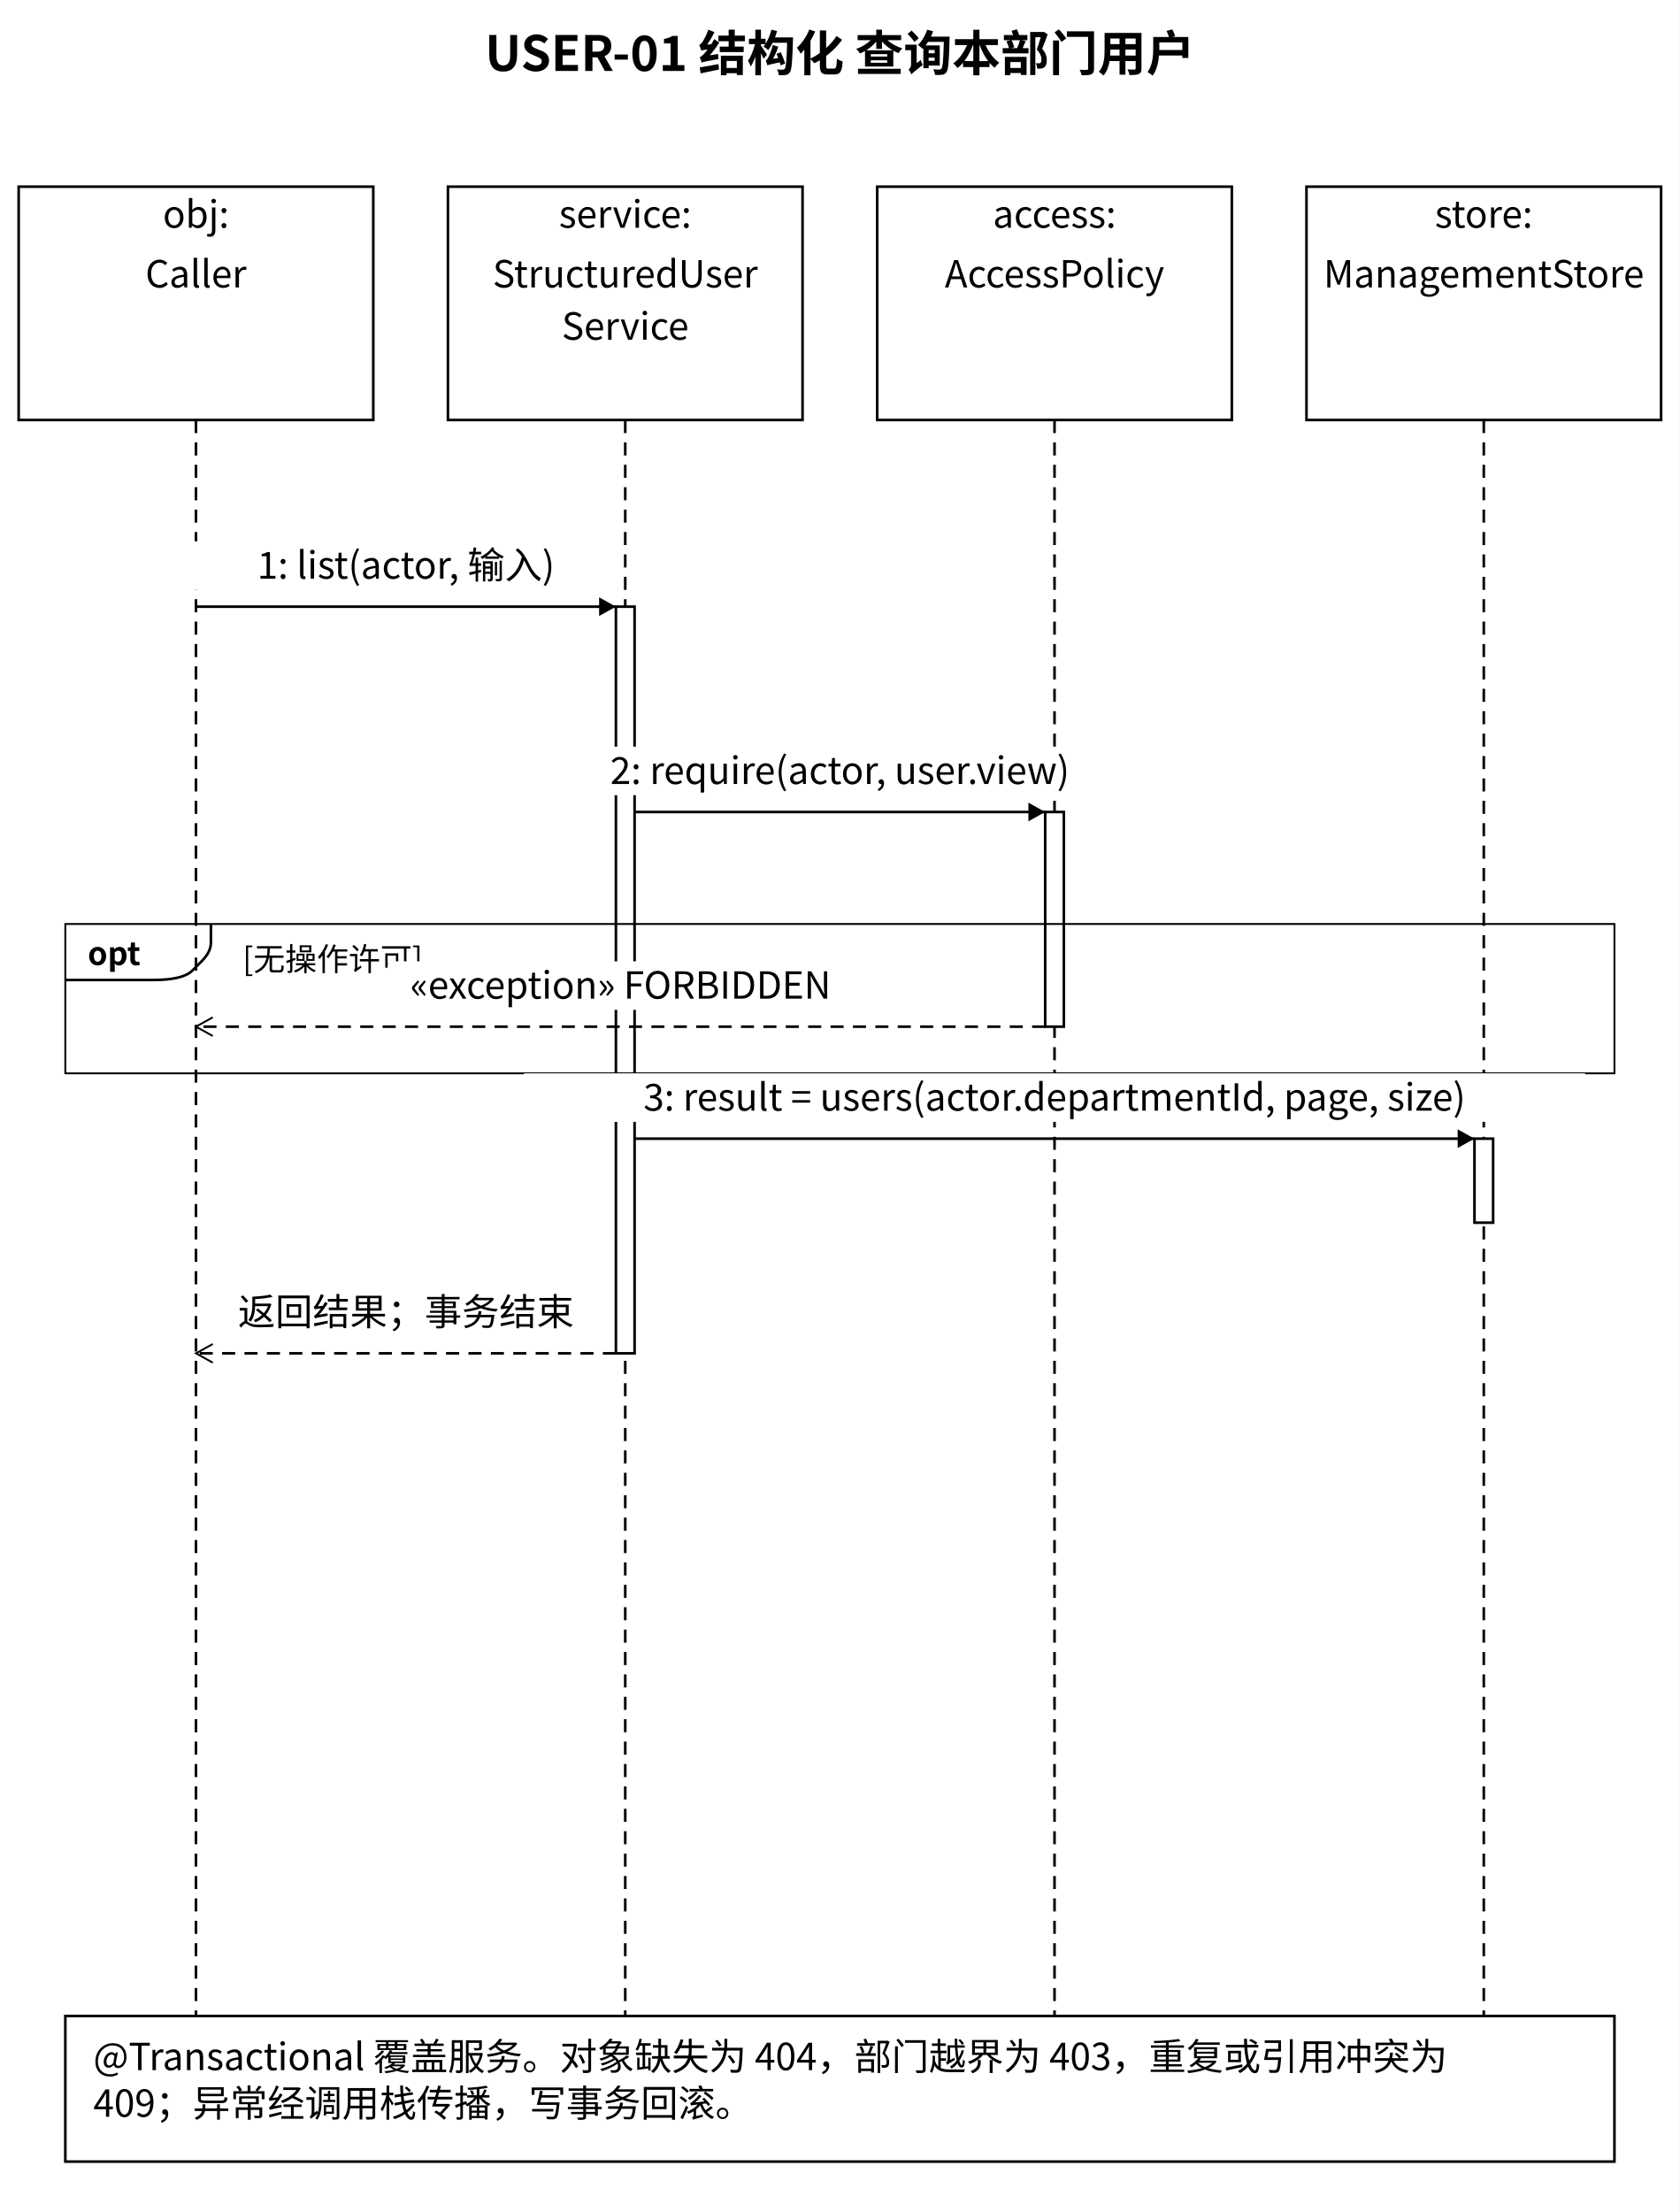
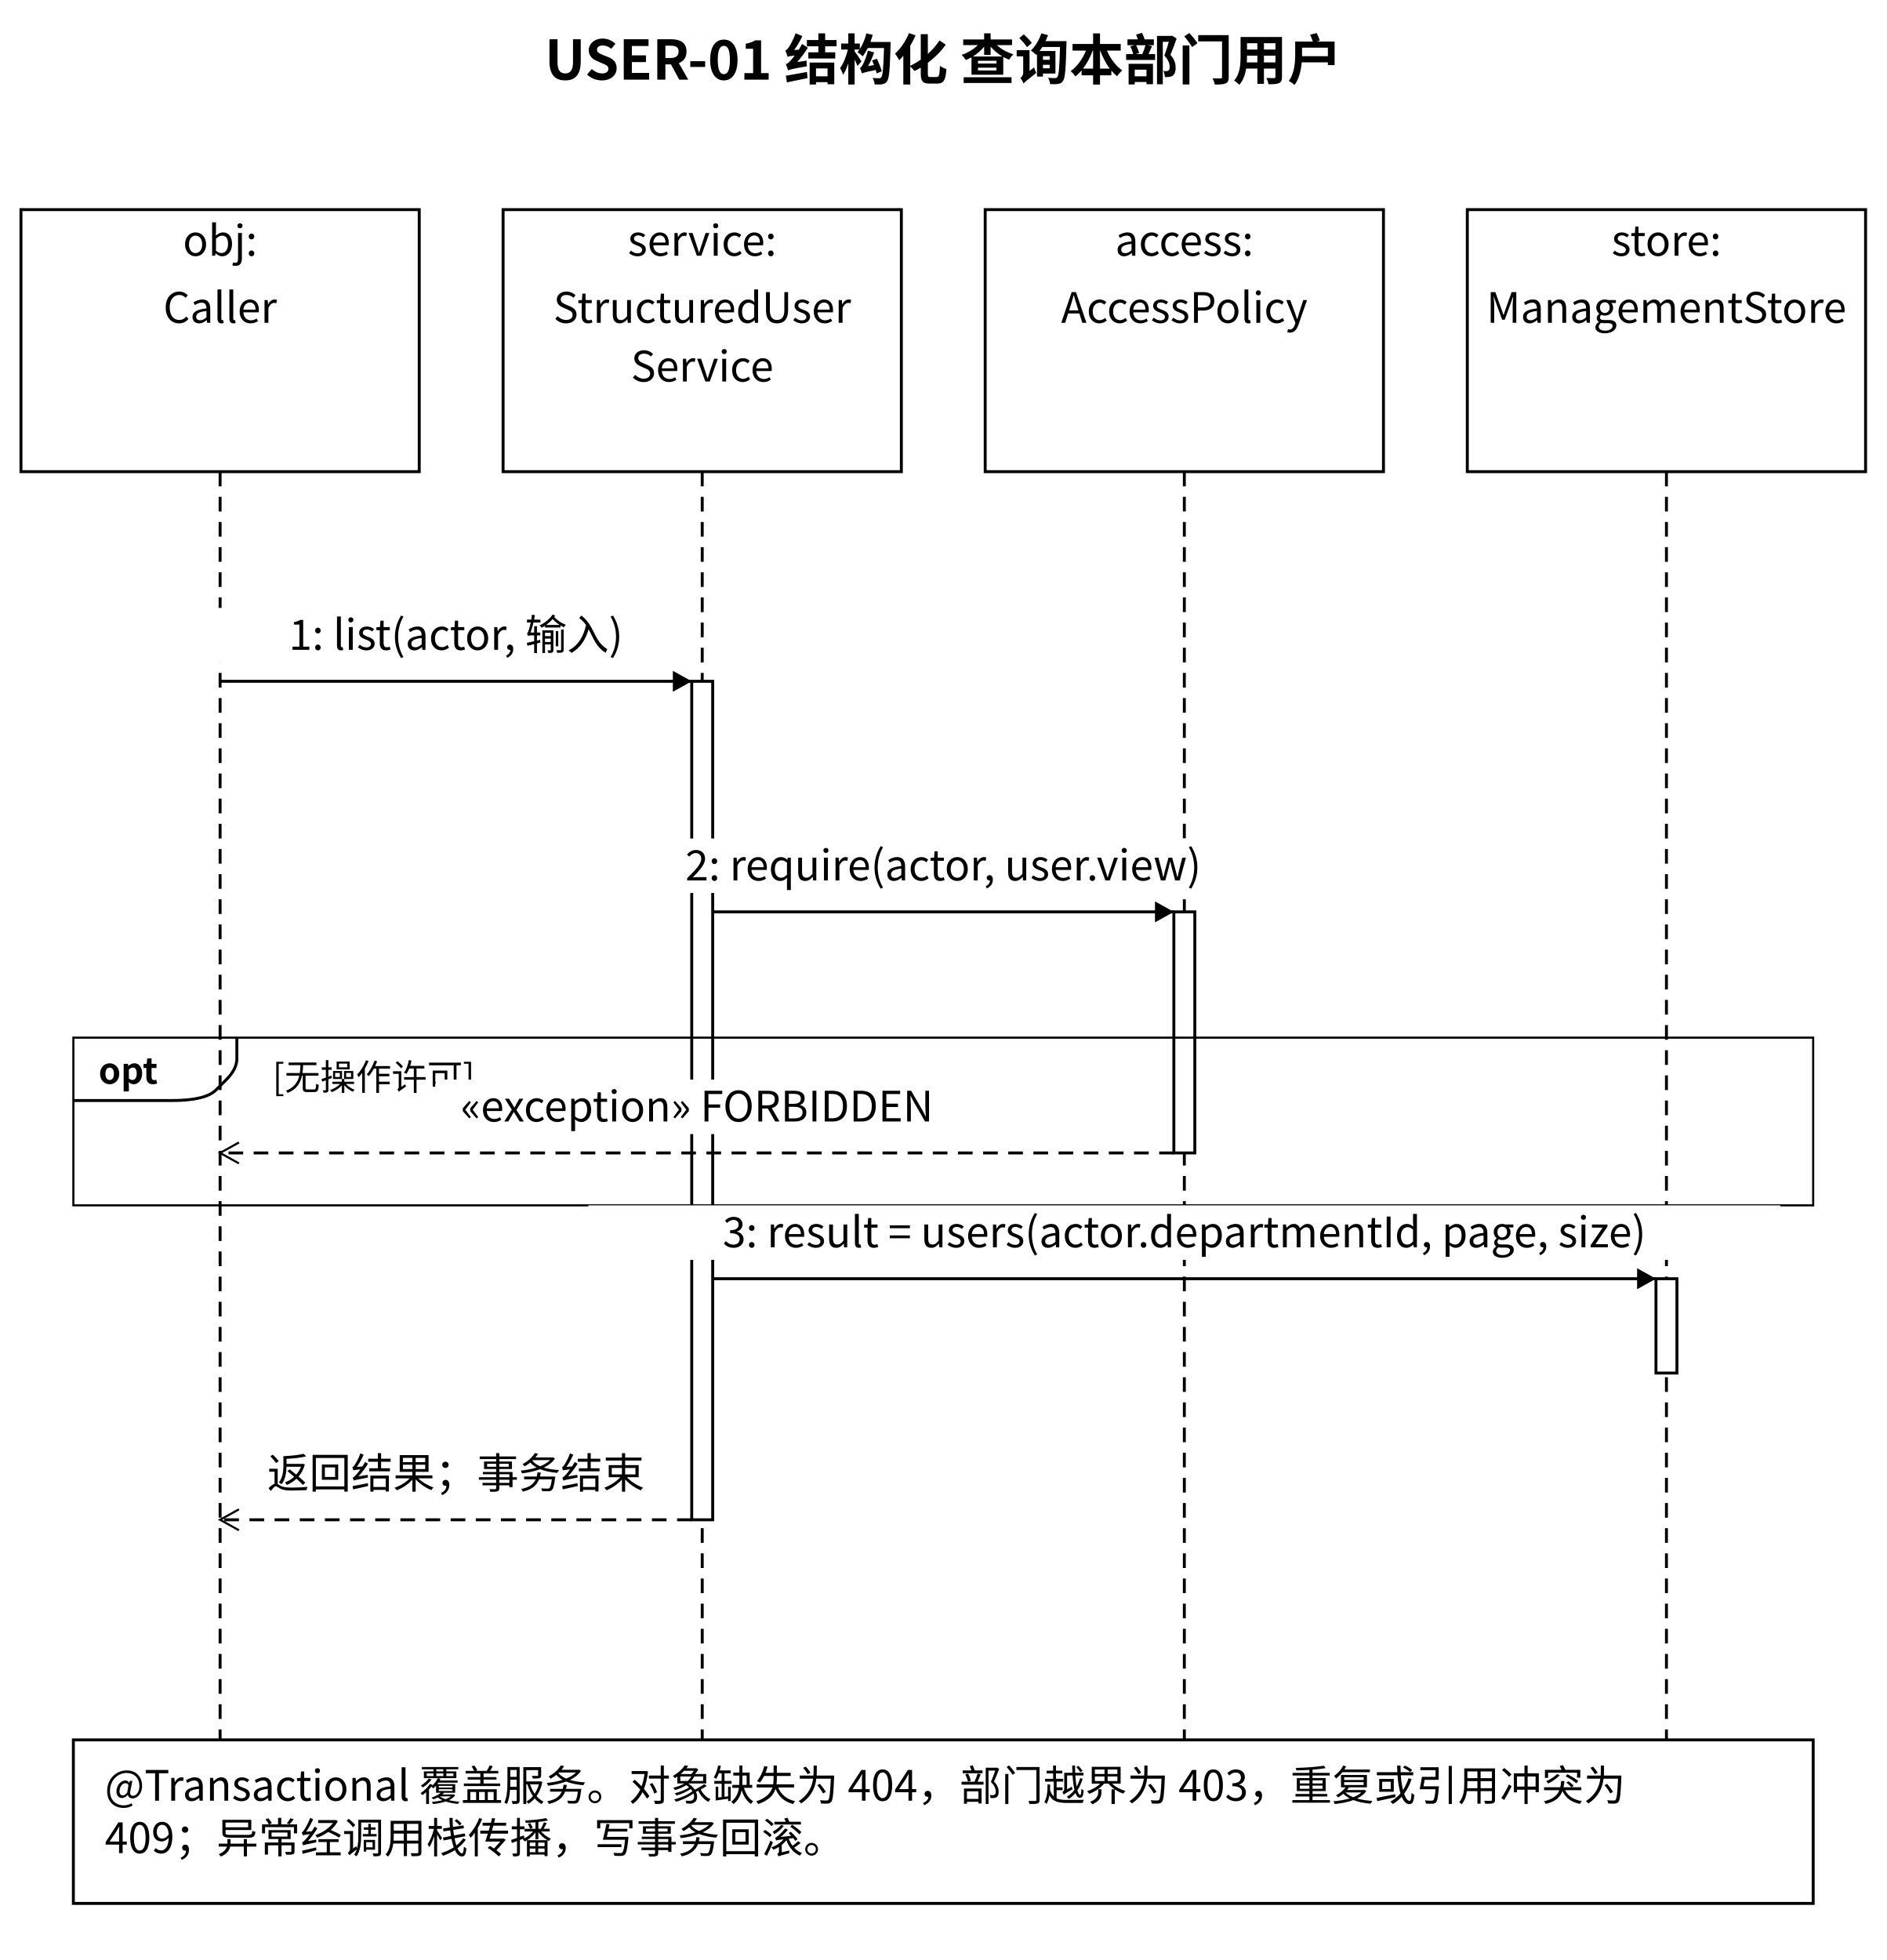
- <svg xmlns="http://www.w3.org/2000/svg" width="900" height="1185" viewBox="0 0 900 1185">
+ <svg xmlns="http://www.w3.org/2000/svg" width="900" height="935" viewBox="0 0 900 935">
  <style>text{font-family:'PingFang SC','Microsoft YaHei','Noto Sans CJK SC',system-ui,sans-serif;fill:black}</style>
  <defs>
    <marker id="open" markerWidth="12" markerHeight="12" refX="10" refY="6" orient="auto" markerUnits="userSpaceOnUse">
      <path d="M1,1 L10,6 L1,11" fill="none" stroke="black" />
    </marker>
    <marker id="filled" markerWidth="12" markerHeight="12" refX="10" refY="6" orient="auto" markerUnits="userSpaceOnUse">
      <path d="M1,1 L10,6 L1,11 Z" fill="black" />
    </marker>
    <marker id="triangle" markerWidth="16" markerHeight="16" refX="14" refY="8" orient="auto" markerUnits="userSpaceOnUse">
      <path d="M1,1 L14,8 L1,15 Z" fill="white" stroke="black" />
    </marker>
  </defs>
  <rect width="100%" height="100%" fill="white" />
  <text x="450.0" y="38" font-size="26" text-anchor="middle" font-weight="600">USER-01 结构化 查询本部门用户</text>
  <rect x="10" y="100" width="190" height="125" rx="0" fill="white" stroke="black" stroke-width="1.4" />
  <text x="105" y="122" font-size="20" text-anchor="middle" font-weight="400">obj:</text>
  <text x="105" y="154" font-size="20" text-anchor="middle" font-weight="400">Caller</text>
-   <path d="M 105,225 L 105,1150" fill="none" stroke="black" stroke-width="1.4" stroke-dasharray="7 5" />
+   <path d="M 105,225 L 105,900" fill="none" stroke="black" stroke-width="1.4" stroke-dasharray="7 5" />
  <rect x="240" y="100" width="190" height="125" rx="0" fill="white" stroke="black" stroke-width="1.4" />
  <text x="335" y="122" font-size="20" text-anchor="middle" font-weight="400">service:</text>
  <text x="335" y="154" font-size="20" text-anchor="middle" font-weight="400">StructuredUser</text>
  <text x="335" y="182" font-size="20" text-anchor="middle" font-weight="400">Service</text>
-   <path d="M 335,225 L 335,1150" fill="none" stroke="black" stroke-width="1.4" stroke-dasharray="7 5" />
+   <path d="M 335,225 L 335,900" fill="none" stroke="black" stroke-width="1.4" stroke-dasharray="7 5" />
  <rect x="470" y="100" width="190" height="125" rx="0" fill="white" stroke="black" stroke-width="1.4" />
  <text x="565" y="122" font-size="20" text-anchor="middle" font-weight="400">access:</text>
  <text x="565" y="154" font-size="20" text-anchor="middle" font-weight="400">AccessPolicy</text>
-   <path d="M 565,225 L 565,1150" fill="none" stroke="black" stroke-width="1.4" stroke-dasharray="7 5" />
+   <path d="M 565,225 L 565,900" fill="none" stroke="black" stroke-width="1.4" stroke-dasharray="7 5" />
  <rect x="700" y="100" width="190" height="125" rx="0" fill="white" stroke="black" stroke-width="1.4" />
  <text x="795" y="122" font-size="20" text-anchor="middle" font-weight="400">store:</text>
  <text x="795" y="154" font-size="20" text-anchor="middle" font-weight="400">ManagementStore</text>
-   <path d="M 795,225 L 795,1150" fill="none" stroke="black" stroke-width="1.4" stroke-dasharray="7 5" />
+   <path d="M 795,225 L 795,900" fill="none" stroke="black" stroke-width="1.4" stroke-dasharray="7 5" />
  <rect x="330" y="325" width="10" height="400" rx="0" fill="white" stroke="black" stroke-width="1.4" />
  <path d="M 105,325 L 330,325" fill="none" stroke="black" stroke-width="1.4" marker-end="url(#filled)" />
  <rect x="101.3" y="290" width="232.4" height="26" fill="white" />
  <text x="217.5" y="310" font-size="20" text-anchor="middle" font-weight="400">1: list(actor, 输入)</text>
  <rect x="560" y="435" width="10" height="115" rx="0" fill="white" stroke="black" stroke-width="1.4" />
  <path d="M 340,435 L 560,435" fill="none" stroke="black" stroke-width="1.4" marker-end="url(#filled)" />
  <rect x="285.4" y="400" width="329.2" height="26" fill="white" />
  <text x="450.0" y="420" font-size="20" text-anchor="middle" font-weight="400">2: require(actor, user.view)</text>
  <rect x="35" y="495" width="830" height="80" fill="none" stroke="black" />
  <path d="M 35,525 L 82.0,525.0 Q 98,525 103.0,520.0 L 108.0,515.0 Q 113,510 113.0,505.0 L 113,495" fill="none" stroke="black" stroke-width="1.4" />
  <text x="47" y="517" font-size="17" text-anchor="start" font-weight="600">opt</text>
  <rect x="125" y="503" width="114.38" height="23" fill="white" />
  <text x="130" y="520" font-size="17" text-anchor="start" font-weight="400">[无操作许可]</text>
  <path d="M 560,550 L 105,550" fill="none" stroke="black" stroke-width="1.4" stroke-dasharray="7 5" marker-end="url(#open)" />
  <rect x="207.8" y="515" width="249.4" height="26" fill="white" />
  <text x="332.5" y="535" font-size="20" text-anchor="middle" font-weight="400">«exception» FORBIDDEN</text>
  <rect x="790" y="610" width="10" height="45" rx="0" fill="white" stroke="black" stroke-width="1.4" />
  <path d="M 340,610 L 790,610" fill="none" stroke="black" stroke-width="1.4" marker-end="url(#filled)" />
  <rect x="280.7" y="575" width="568.6" height="26" fill="white" />
  <text x="565.0" y="595" font-size="20" text-anchor="middle" font-weight="400">3: result = users(actor.departmentId, page, size)</text>
  <path d="M 330,725 L 105,725" fill="none" stroke="black" stroke-width="1.4" stroke-dasharray="7 5" marker-end="url(#open)" />
  <rect x="122.5" y="690" width="190" height="26" fill="white" />
  <text x="217.5" y="710" font-size="20" text-anchor="middle" font-weight="400">返回结果；事务结束</text>
-   <rect x="35" y="1080" width="830" height="78" rx="0" fill="white" stroke="black" stroke-width="1.4" />
-   <text x="50" y="1109" font-size="20" text-anchor="start" font-weight="400">@Transactional 覆盖服务。对象缺失为 404，部门越界为 403，重复或引用冲突为</text>
-   <text x="50" y="1134" font-size="20" text-anchor="start" font-weight="400">409；异常经调用栈传播，写事务回滚。</text>
+   <rect x="35" y="830" width="830" height="78" rx="0" fill="white" stroke="black" stroke-width="1.4" />
+   <text x="50" y="859" font-size="20" text-anchor="start" font-weight="400">@Transactional 覆盖服务。对象缺失为 404，部门越界为 403，重复或引用冲突为</text>
+   <text x="50" y="884" font-size="20" text-anchor="start" font-weight="400">409；异常经调用栈传播，写事务回滚。</text>
</svg>
